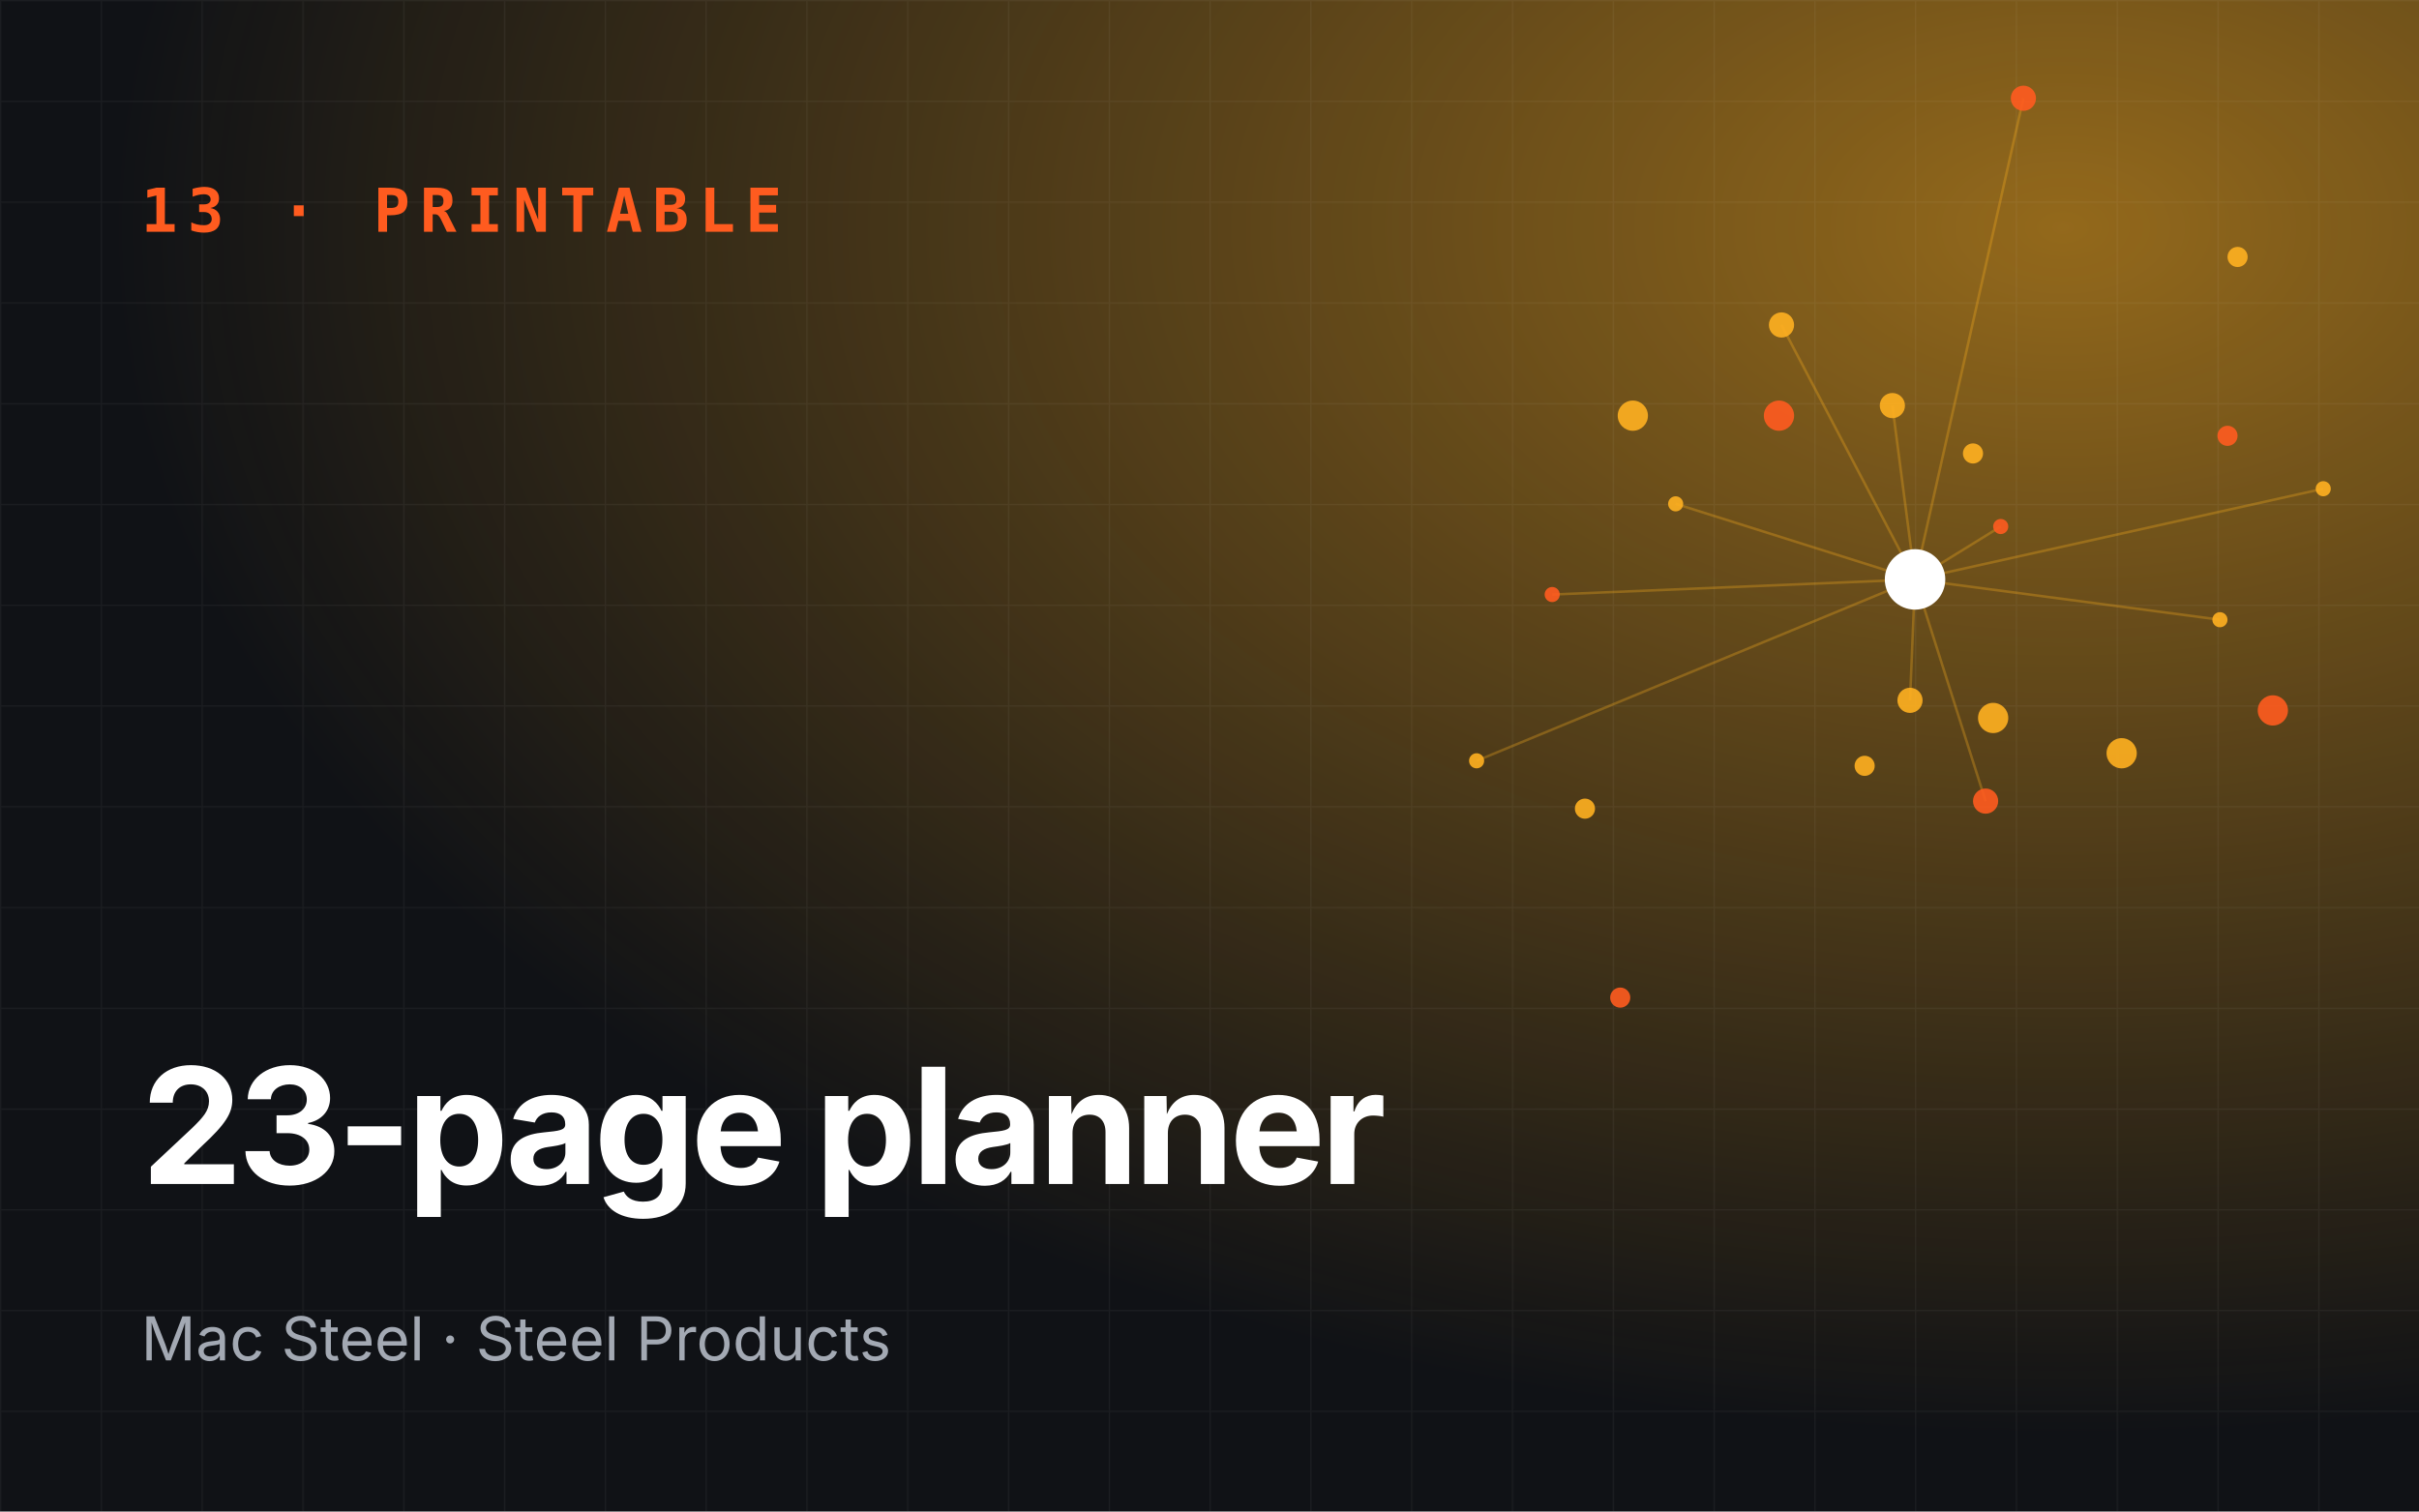
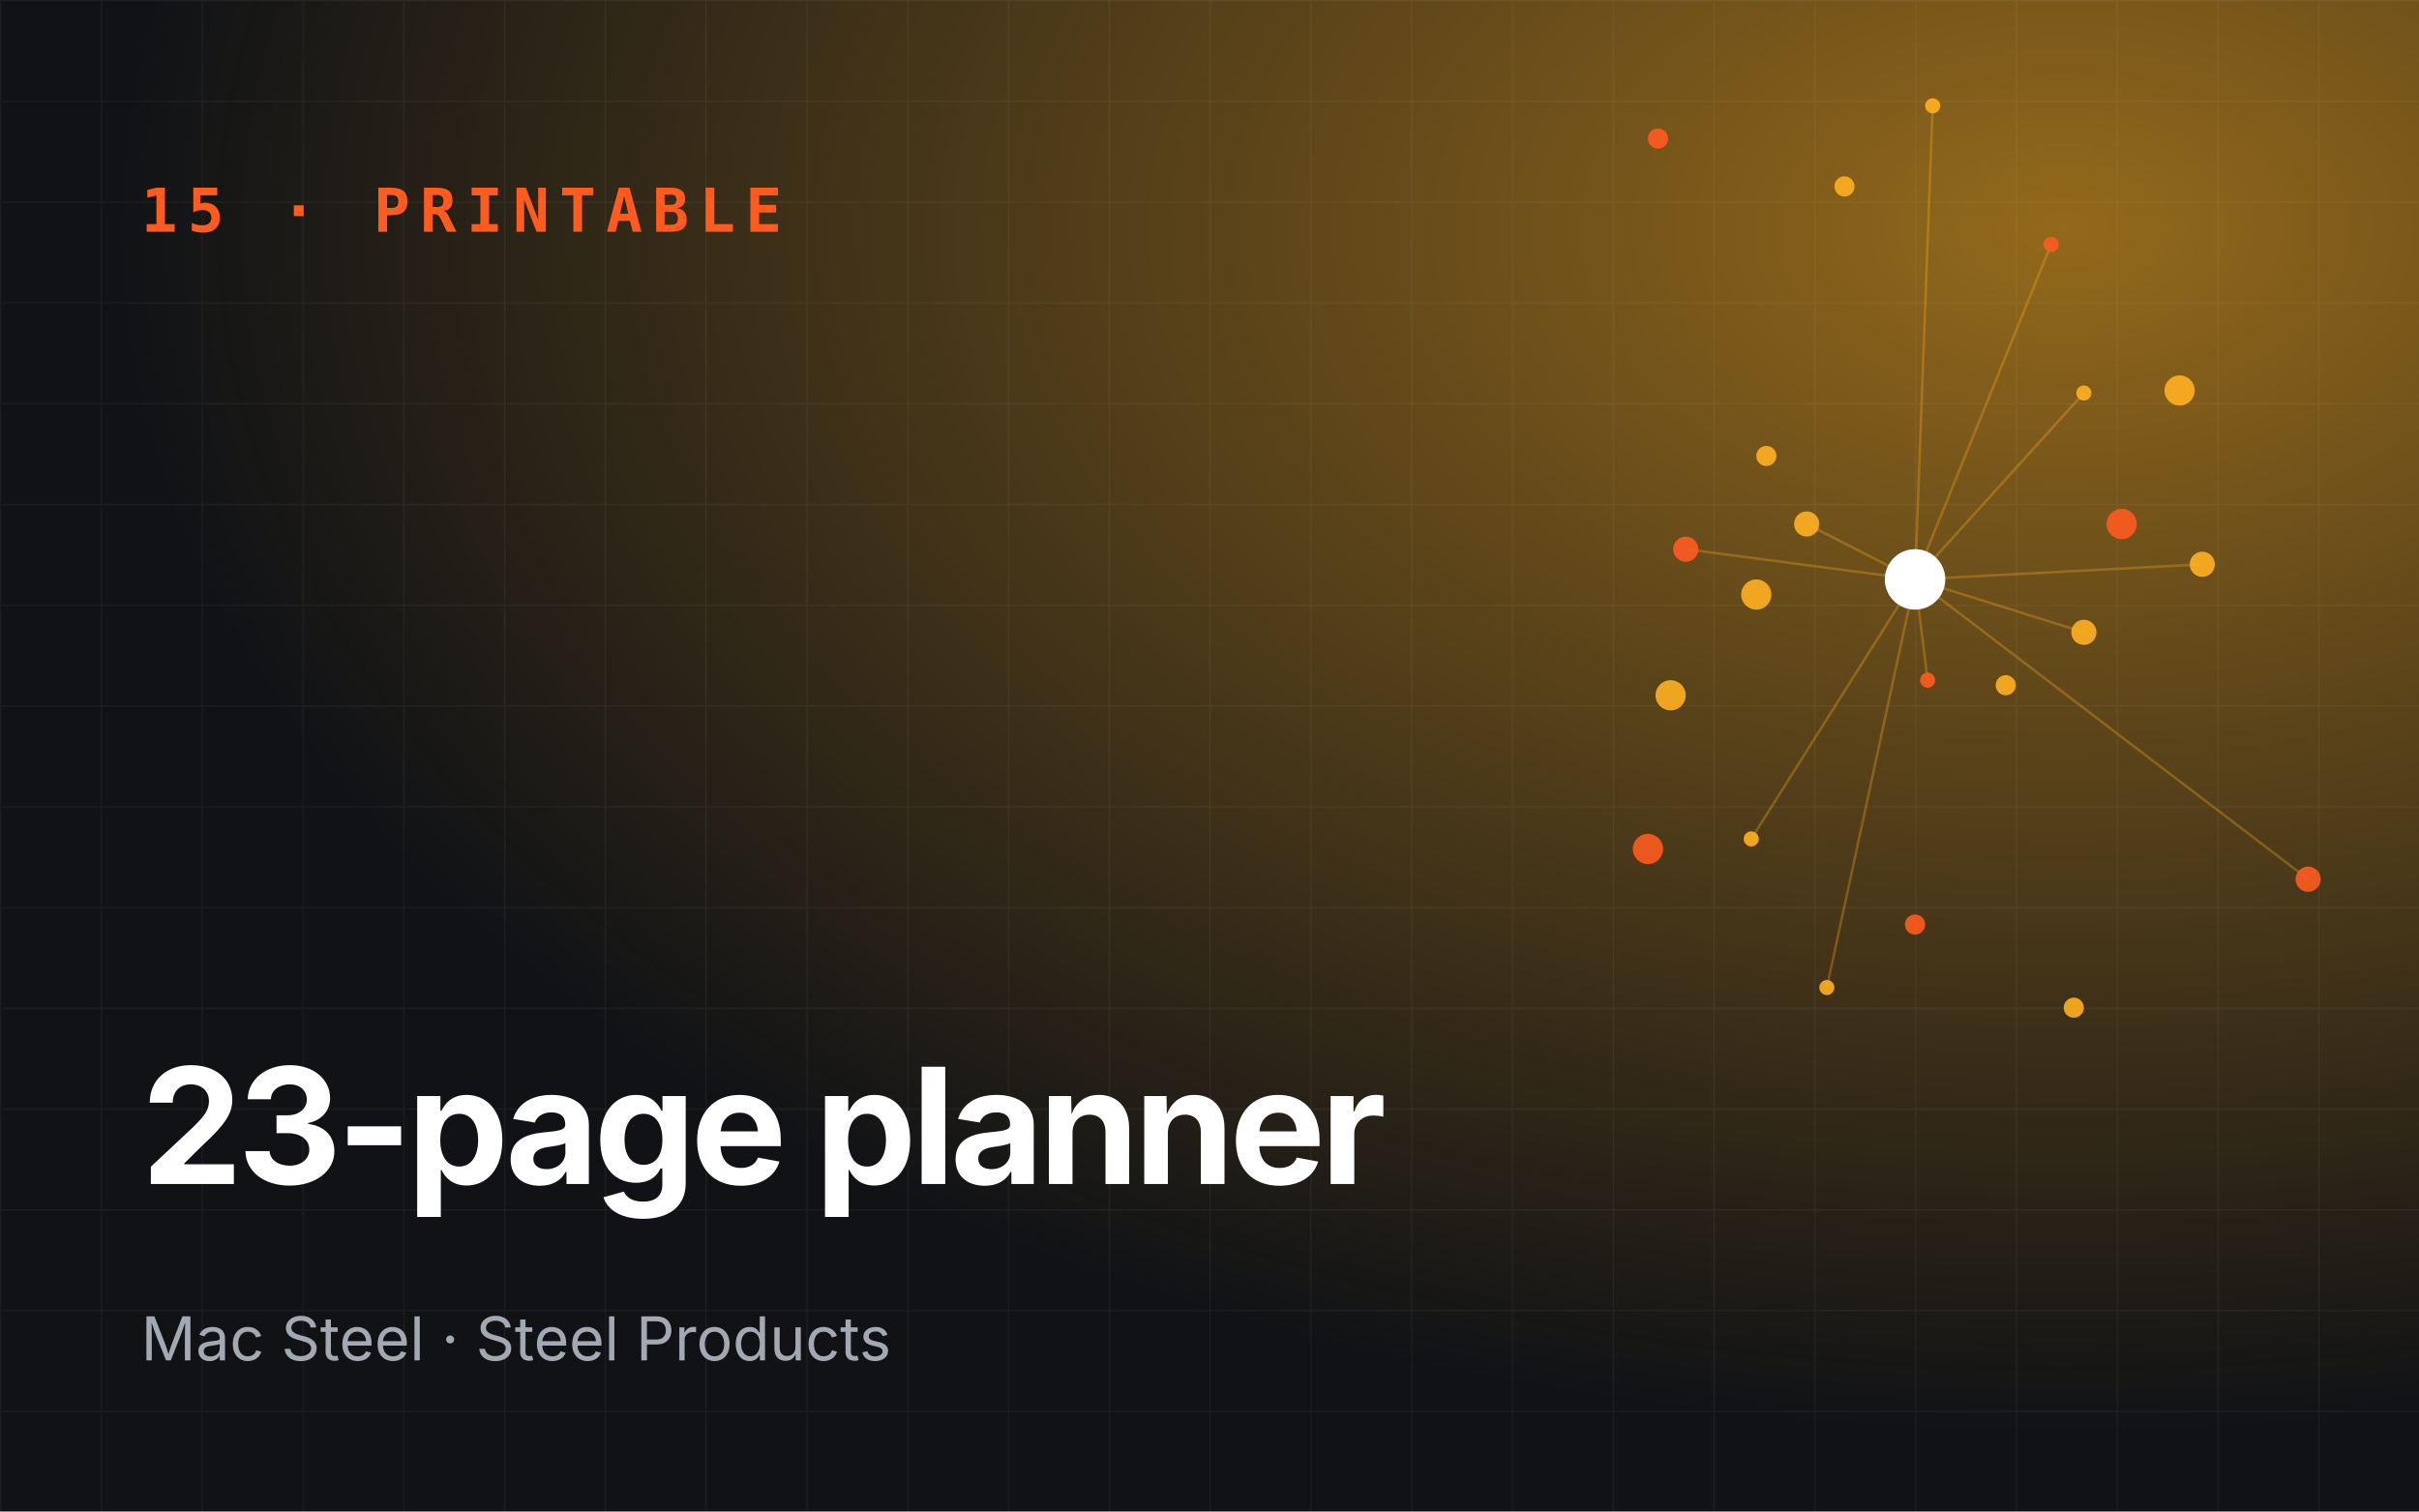
<svg xmlns="http://www.w3.org/2000/svg" viewBox="0 0 960 600" role="img" aria-label="23-page planner">
  <defs>
    <radialGradient id="g" cx="85%" cy="15%" r="80%">
      <stop offset="0" stop-color="#ffb020" stop-opacity=".55" />
      <stop offset="1" stop-color="#ffb020" stop-opacity="0" />
    </radialGradient>
    <pattern id="p" width="40" height="40" patternUnits="userSpaceOnUse">
      <path d="M40 0H0V40" fill="none" stroke="#fff" stroke-opacity=".05" />
    </pattern>
  </defs>
  <rect width="960" height="600" fill="#101216" />
  <rect width="960" height="600" fill="url(#g)" />
  <rect width="960" height="600" fill="url(#p)" />
-   <line x1="760" y1="230" x2="794" y2="209" stroke="#ffb020" stroke-opacity=".3" />
-   <line x1="760" y1="230" x2="707" y2="129" stroke="#ffb020" stroke-opacity=".3" />
-   <line x1="760" y1="230" x2="586" y2="302" stroke="#ffb020" stroke-opacity=".3" />
-   <line x1="760" y1="230" x2="788" y2="318" stroke="#ffb020" stroke-opacity=".3" />
-   <line x1="760" y1="230" x2="922" y2="194" stroke="#ffb020" stroke-opacity=".3" />
-   <line x1="760" y1="230" x2="751" y2="161" stroke="#ffb020" stroke-opacity=".3" />
-   <line x1="760" y1="230" x2="616" y2="236" stroke="#ffb020" stroke-opacity=".3" />
-   <line x1="760" y1="230" x2="758" y2="278" stroke="#ffb020" stroke-opacity=".3" />
-   <line x1="760" y1="230" x2="881" y2="246" stroke="#ffb020" stroke-opacity=".3" />
-   <line x1="760" y1="230" x2="803" y2="39" stroke="#ffb020" stroke-opacity=".3" />
-   <line x1="760" y1="230" x2="665" y2="200" stroke="#ffb020" stroke-opacity=".3" />
-   <circle cx="794" cy="209" r="3" fill="#ff5b1f" opacity=".9" />
-   <circle cx="740" cy="304" r="4" fill="#ffb020" opacity=".9" />
-   <circle cx="707" cy="129" r="5" fill="#ffb020" opacity=".9" />
-   <circle cx="902" cy="282" r="6" fill="#ff5b1f" opacity=".9" />
-   <circle cx="586" cy="302" r="3" fill="#ffb020" opacity=".9" />
-   <circle cx="783" cy="180" r="4" fill="#ffb020" opacity=".9" />
-   <circle cx="788" cy="318" r="5" fill="#ff5b1f" opacity=".9" />
-   <circle cx="648" cy="165" r="6" fill="#ffb020" opacity=".9" />
-   <circle cx="922" cy="194" r="3" fill="#ffb020" opacity=".9" />
-   <circle cx="643" cy="396" r="4" fill="#ff5b1f" opacity=".9" />
-   <circle cx="751" cy="161" r="5" fill="#ffb020" opacity=".9" />
-   <circle cx="842" cy="299" r="6" fill="#ffb020" opacity=".9" />
-   <circle cx="616" cy="236" r="3" fill="#ff5b1f" opacity=".9" />
-   <circle cx="888" cy="102" r="4" fill="#ffb020" opacity=".9" />
-   <circle cx="758" cy="278" r="5" fill="#ffb020" opacity=".9" />
-   <circle cx="706" cy="165" r="6" fill="#ff5b1f" opacity=".9" />
-   <circle cx="881" cy="246" r="3" fill="#ffb020" opacity=".9" />
-   <circle cx="629" cy="321" r="4" fill="#ffb020" opacity=".9" />
-   <circle cx="803" cy="39" r="5" fill="#ff5b1f" opacity=".9" />
-   <circle cx="791" cy="285" r="6" fill="#ffb020" opacity=".9" />
-   <circle cx="665" cy="200" r="3" fill="#ffb020" opacity=".9" />
-   <circle cx="884" cy="173" r="4" fill="#ff5b1f" opacity=".9" />
+   <line x1="760" y1="230" x2="765" y2="270" stroke="#ffb020" stroke-opacity=".3" />
+   <line x1="760" y1="230" x2="874" y2="224" stroke="#ffb020" stroke-opacity=".3" />
+   <line x1="760" y1="230" x2="767" y2="42" stroke="#ffb020" stroke-opacity=".3" />
+   <line x1="760" y1="230" x2="669" y2="218" stroke="#ffb020" stroke-opacity=".3" />
+   <line x1="760" y1="230" x2="725" y2="392" stroke="#ffb020" stroke-opacity=".3" />
+   <line x1="760" y1="230" x2="827" y2="251" stroke="#ffb020" stroke-opacity=".3" />
+   <line x1="760" y1="230" x2="814" y2="97" stroke="#ffb020" stroke-opacity=".3" />
+   <line x1="760" y1="230" x2="717" y2="208" stroke="#ffb020" stroke-opacity=".3" />
+   <line x1="760" y1="230" x2="695" y2="333" stroke="#ffb020" stroke-opacity=".3" />
+   <line x1="760" y1="230" x2="916" y2="349" stroke="#ffb020" stroke-opacity=".3" />
+   <line x1="760" y1="230" x2="827" y2="156" stroke="#ffb020" stroke-opacity=".3" />
+   <circle cx="765" cy="270" r="3" fill="#ff5b1f" opacity=".9" />
+   <circle cx="701" cy="181" r="4" fill="#ffb020" opacity=".9" />
+   <circle cx="874" cy="224" r="5" fill="#ffb020" opacity=".9" />
+   <circle cx="654" cy="337" r="6" fill="#ff5b1f" opacity=".9" />
+   <circle cx="767" cy="42" r="3" fill="#ffb020" opacity=".9" />
+   <circle cx="796" cy="272" r="4" fill="#ffb020" opacity=".9" />
+   <circle cx="669" cy="218" r="5" fill="#ff5b1f" opacity=".9" />
+   <circle cx="865" cy="155" r="6" fill="#ffb020" opacity=".9" />
+   <circle cx="725" cy="392" r="3" fill="#ffb020" opacity=".9" />
+   <circle cx="658" cy="55" r="4" fill="#ff5b1f" opacity=".9" />
+   <circle cx="827" cy="251" r="5" fill="#ffb020" opacity=".9" />
+   <circle cx="663" cy="276" r="6" fill="#ffb020" opacity=".9" />
+   <circle cx="814" cy="97" r="3" fill="#ff5b1f" opacity=".9" />
+   <circle cx="823" cy="400" r="4" fill="#ffb020" opacity=".9" />
+   <circle cx="717" cy="208" r="5" fill="#ffb020" opacity=".9" />
+   <circle cx="842" cy="208" r="6" fill="#ff5b1f" opacity=".9" />
+   <circle cx="695" cy="333" r="3" fill="#ffb020" opacity=".9" />
+   <circle cx="732" cy="74" r="4" fill="#ffb020" opacity=".9" />
+   <circle cx="916" cy="349" r="5" fill="#ff5b1f" opacity=".9" />
+   <circle cx="697" cy="236" r="6" fill="#ffb020" opacity=".9" />
+   <circle cx="827" cy="156" r="3" fill="#ffb020" opacity=".9" />
+   <circle cx="760" cy="367" r="4" fill="#ff5b1f" opacity=".9" />
  <circle cx="760" cy="230" r="12" fill="#fff" />
-   <text x="56" y="92" font-family="JetBrains Mono,monospace" font-size="24" font-weight="700" fill="#ff5b1f" letter-spacing="4">13 · PRINTABLE</text>
+   <text x="56" y="92" font-family="JetBrains Mono,monospace" font-size="24" font-weight="700" fill="#ff5b1f" letter-spacing="4">15 · PRINTABLE</text>
  <text x="56" y="470" font-family="Space Grotesk,Inter,sans-serif" font-size="64" font-weight="700" fill="#fff" letter-spacing="-2">
    <tspan x="56" dy="0">23-page planner</tspan>
  </text>
  <text x="56" y="540" font-family="Inter,sans-serif" font-size="24" fill="#a3a9b3">Mac Steel · Steel Products</text>
</svg>
